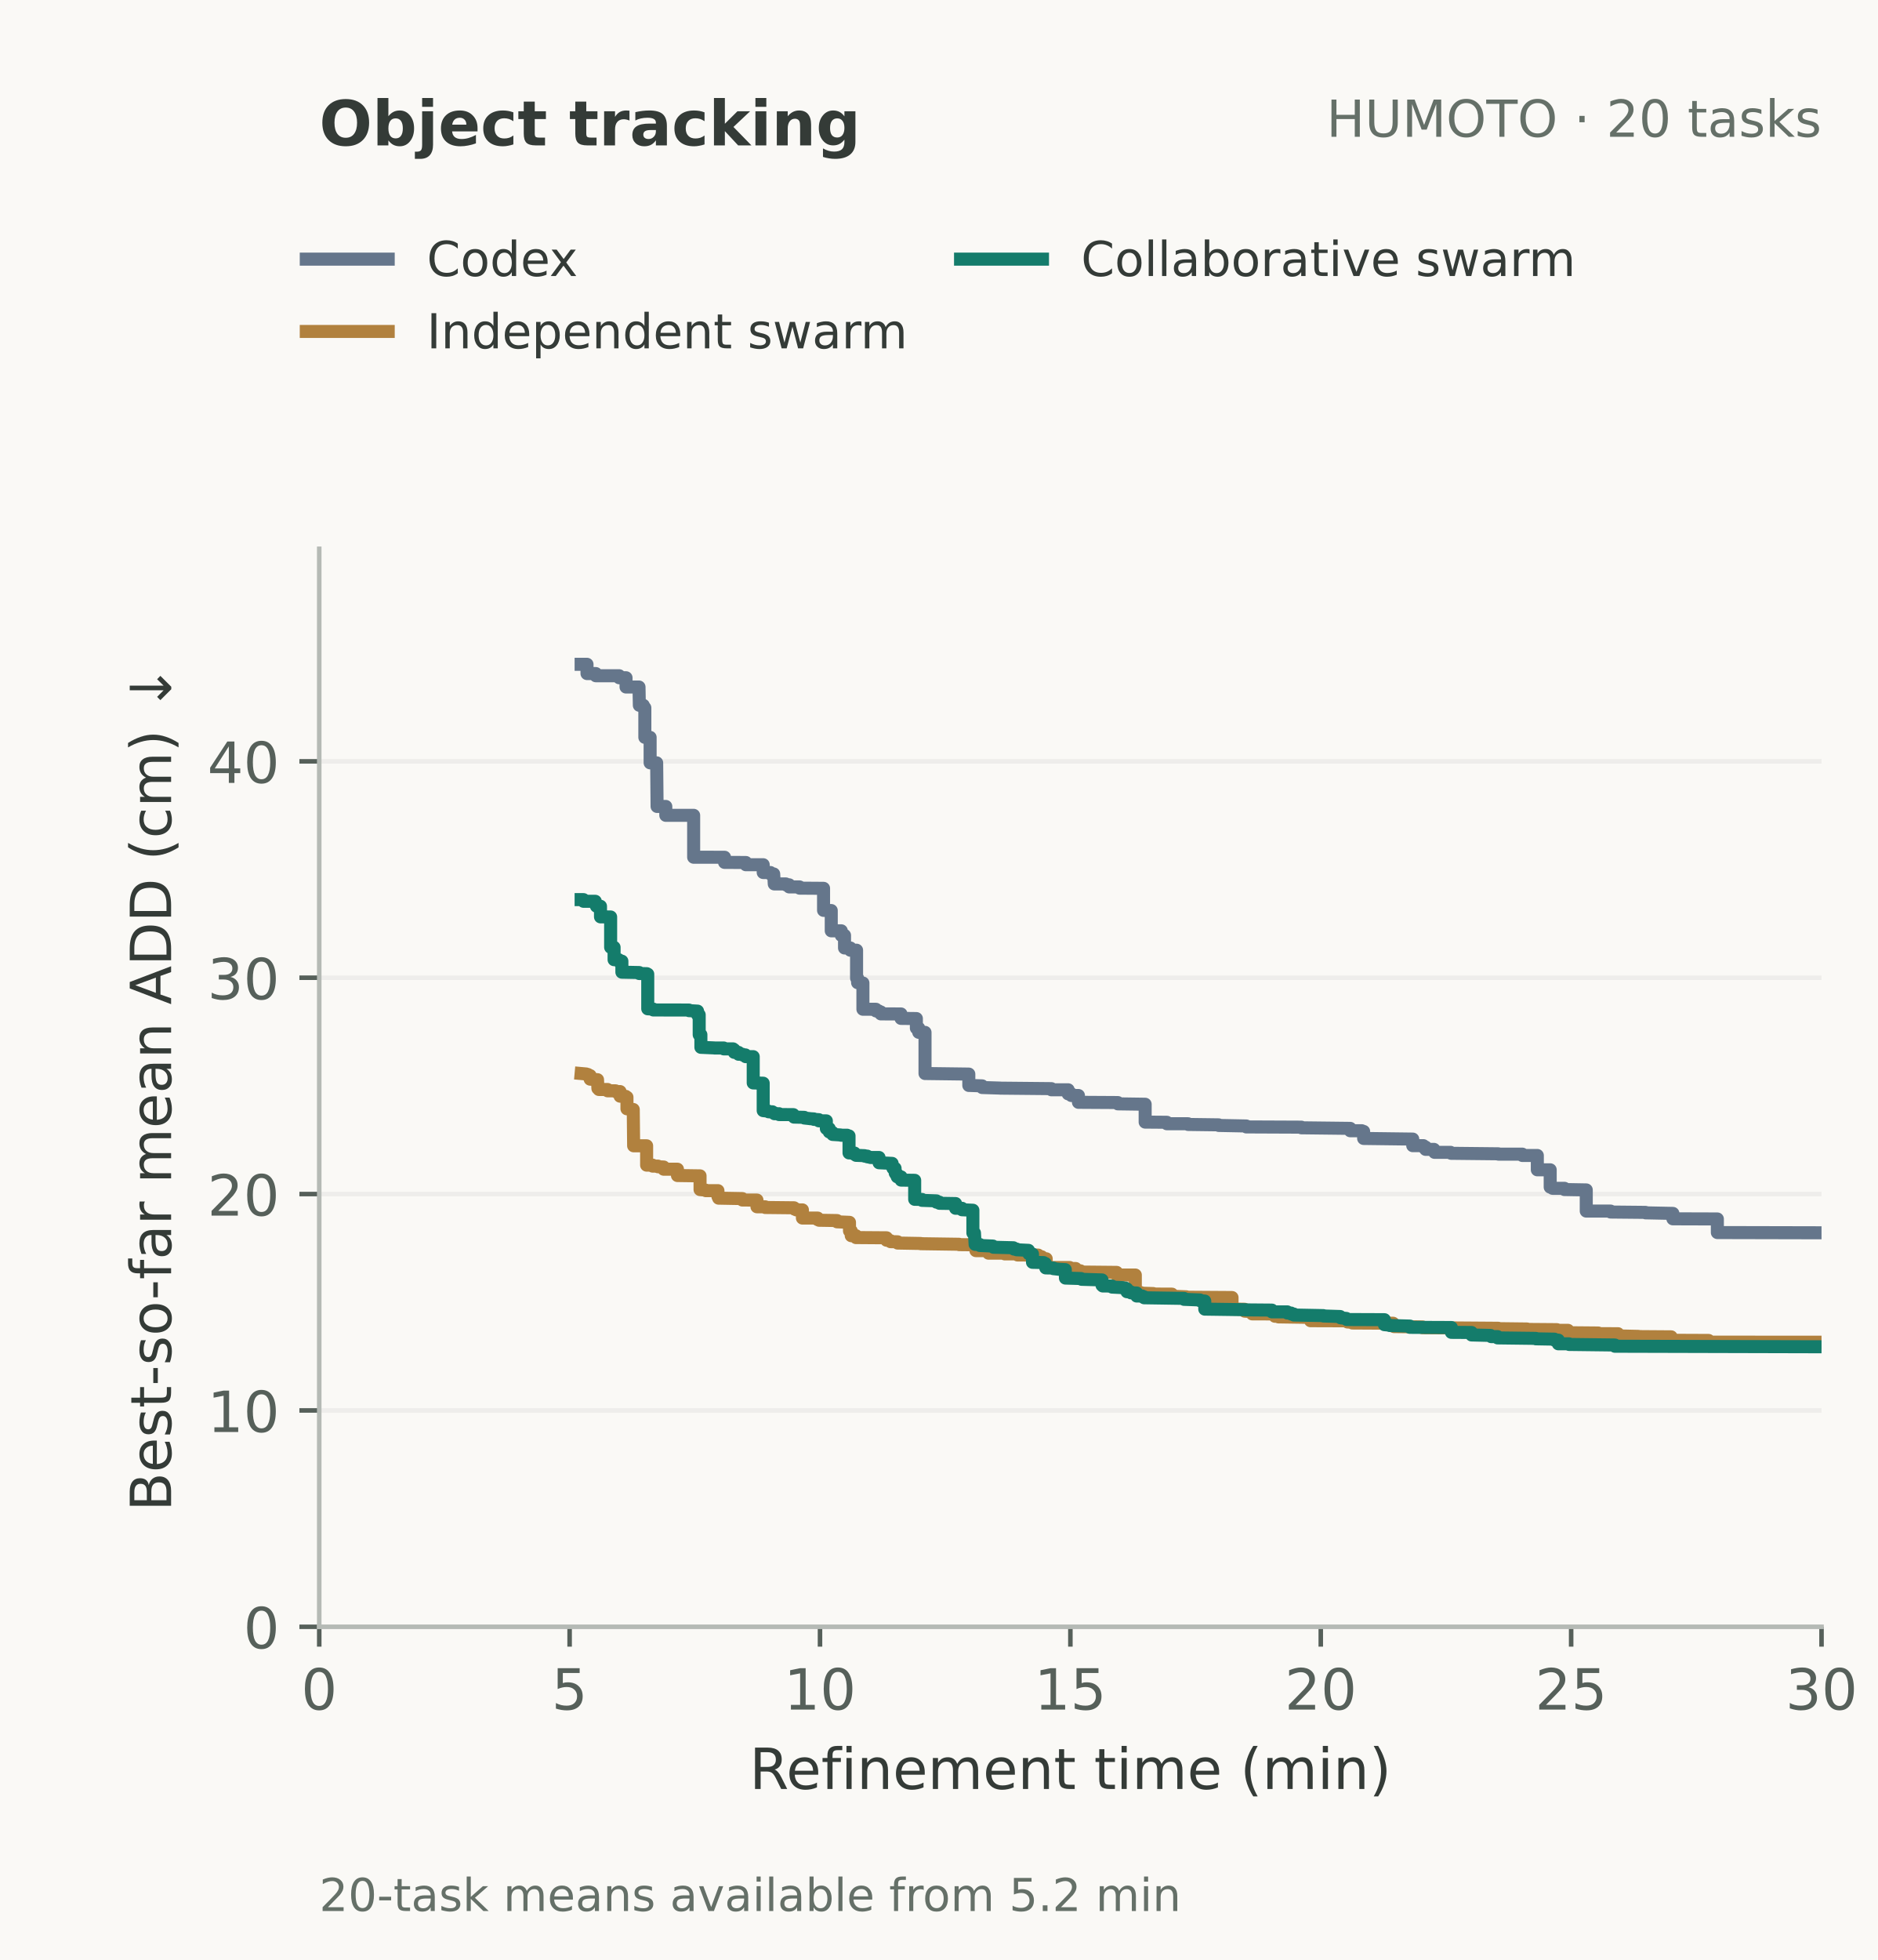
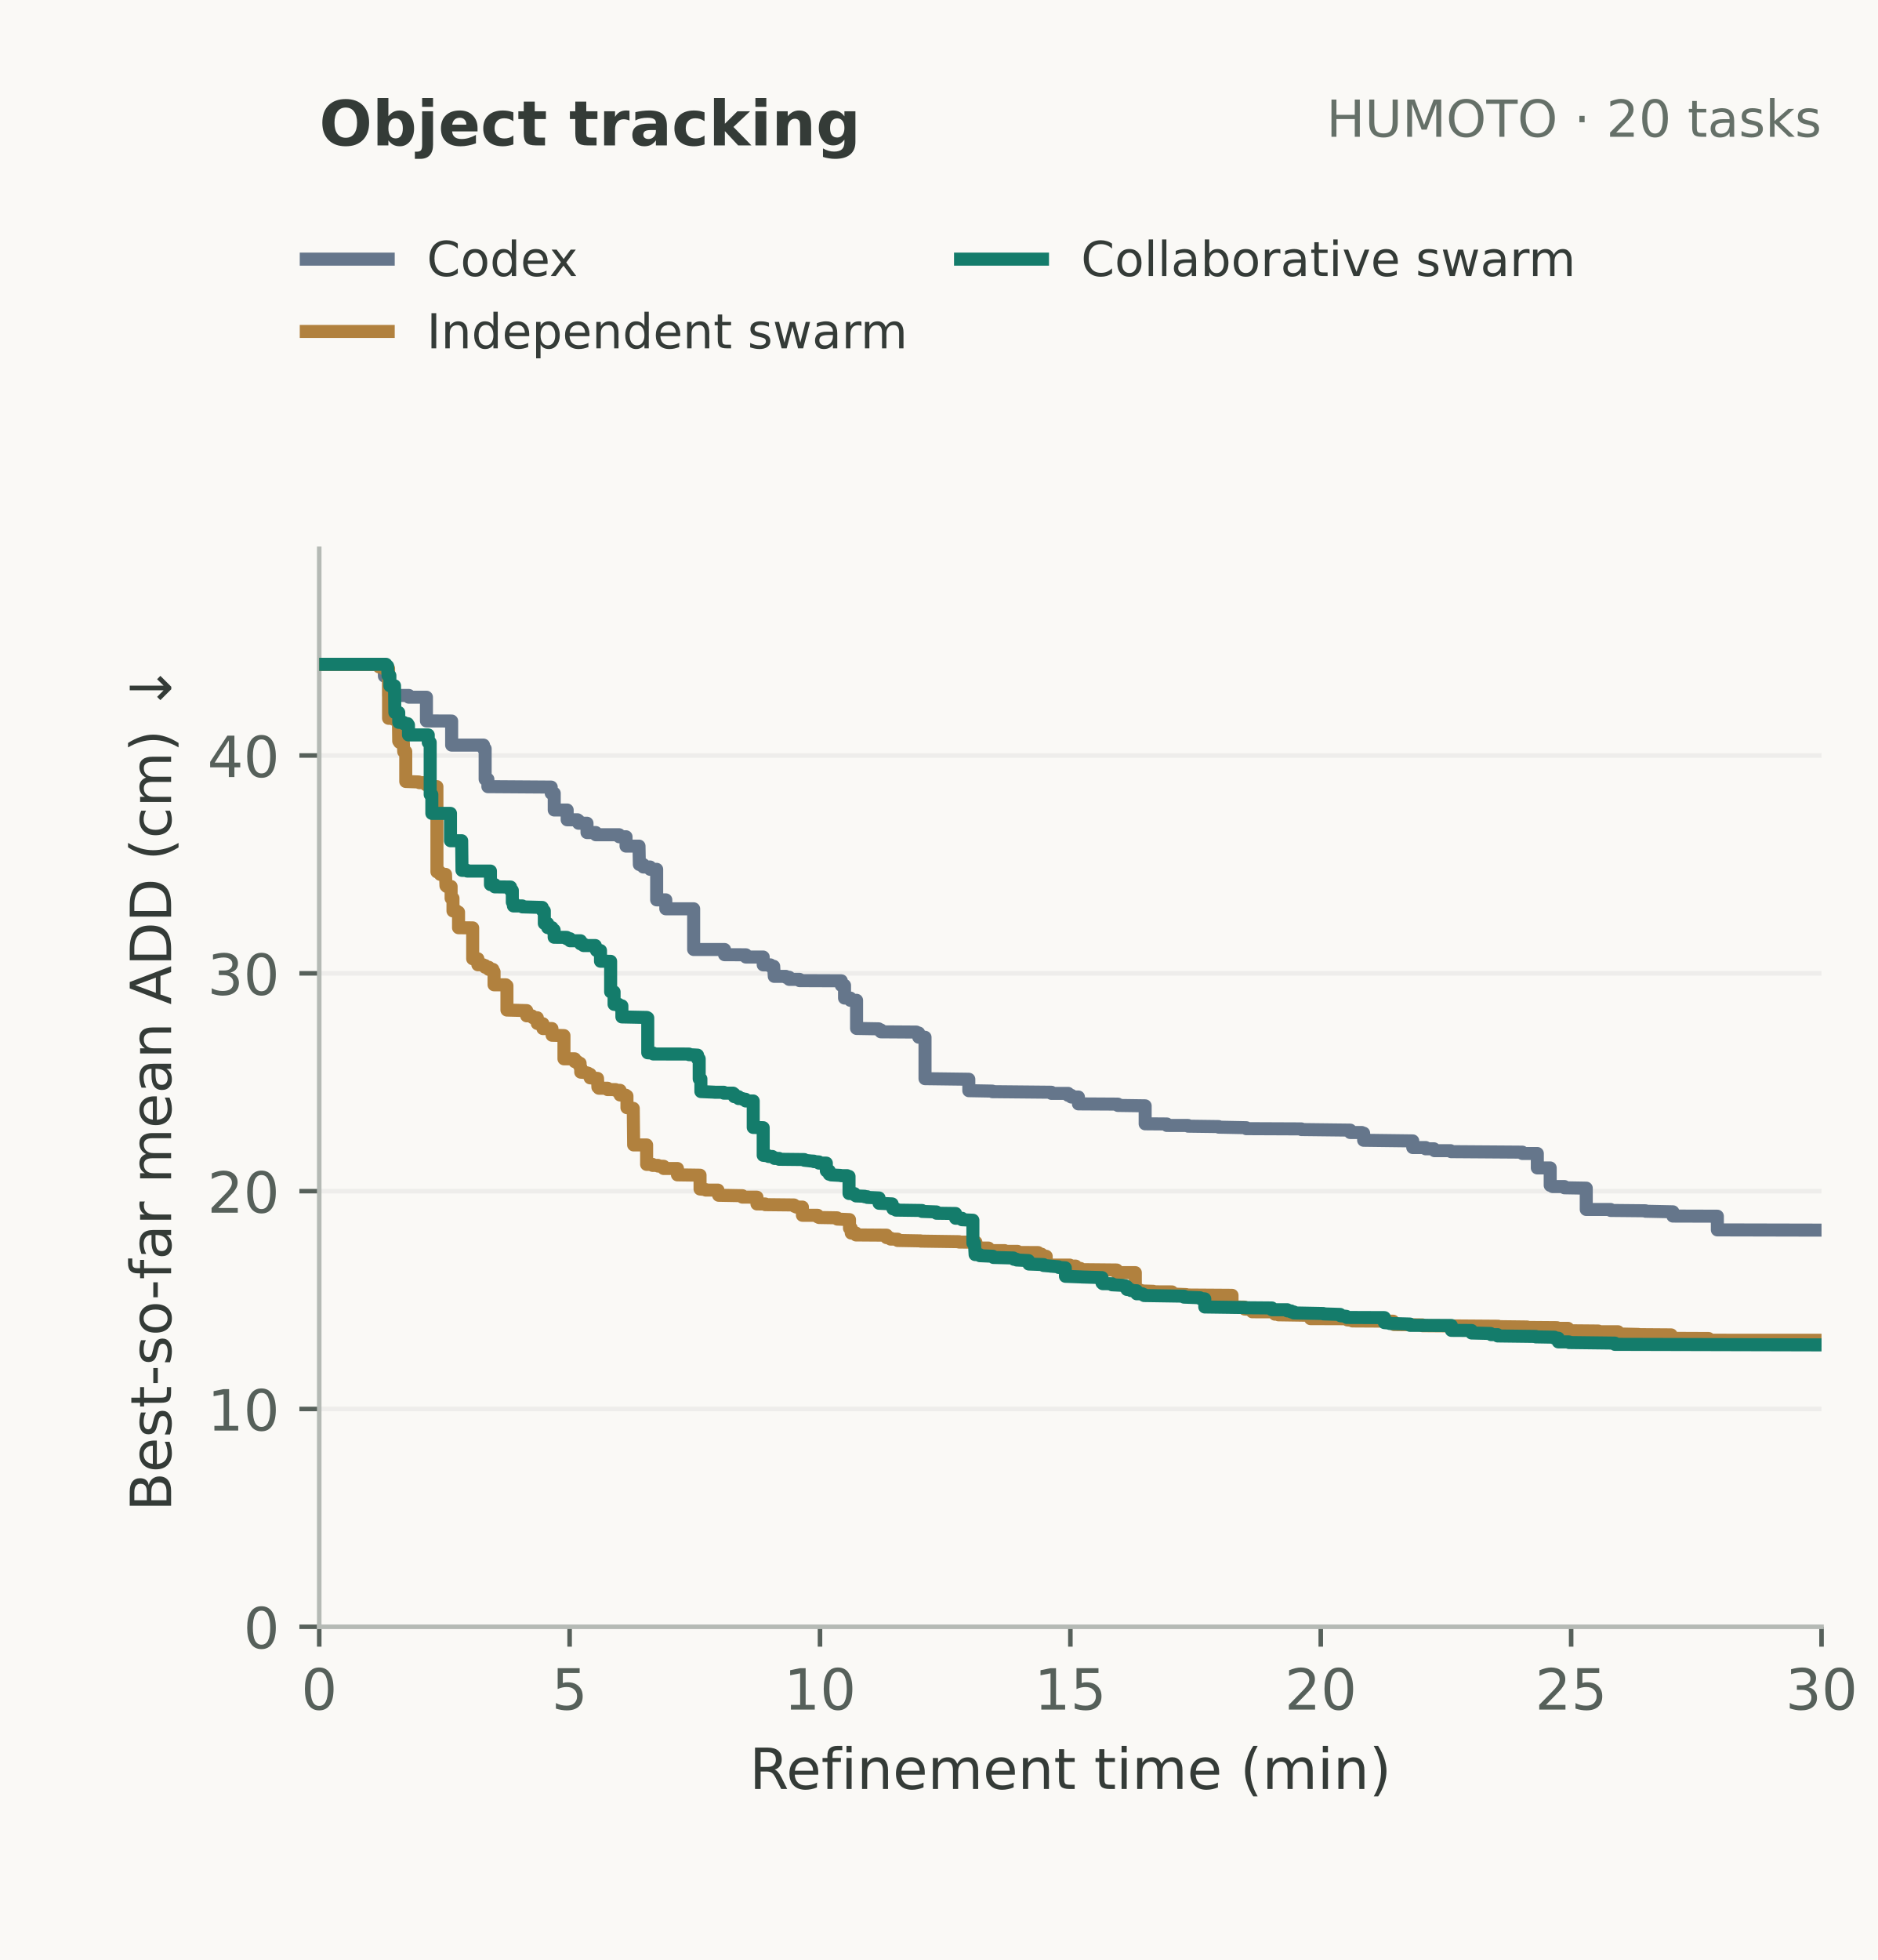
<svg xmlns="http://www.w3.org/2000/svg" xmlns:xlink="http://www.w3.org/1999/xlink" width="331.2pt" height="345.6pt" viewBox="0 0 331.2 345.6" version="1.1">
  <defs>
    <style type="text/css">*{stroke-linejoin: round; stroke-linecap: butt}</style>
  </defs>
  <g id="figure_1">
    <g id="patch_1">
      <path d="M 0 345.6 L 331.2 345.6 L 331.2 0 L 0 0 z " style="fill: #faf9f6" />
    </g>
    <g id="axes_1">
      <g id="patch_2">
        <path d="M 56.304 286.848 L 321.264 286.848 L 321.264 96.768 L 56.304 96.768 z " style="fill: #faf9f6" />
      </g>
      <g id="matplotlib.axis_1">
        <g id="xtick_1">
          <g id="line2d_1">
            <defs>
-               <path id="mfe72bbfc5f" d="M 0 0 L 0 3.5 " style="stroke: #56605a; stroke-width: 0.8" />
+               <path id="m47df40c8a0" d="M 0 0 L 0 3.5 " style="stroke: #56605a; stroke-width: 0.8" />
            </defs>
            <g>
-               <use xlink:href="#mfe72bbfc5f" x="56.304" y="286.848" style="fill: #56605a; stroke: #56605a; stroke-width: 0.8" />
+               <use xlink:href="#m47df40c8a0" x="56.304" y="286.848" style="fill: #56605a; stroke: #56605a; stroke-width: 0.8" />
            </g>
          </g>
          <g id="text_1">
            <text style="font-size: 10px; font-family: 'DejaVu Sans'; text-anchor: middle; fill: #56605a" x="56.304" y="301.446" transform="rotate(-0 56.304 301.4457)">0</text>
          </g>
        </g>
        <g id="xtick_2">
          <g id="line2d_2">
            <g>
-               <use xlink:href="#mfe72bbfc5f" x="100.464" y="286.848" style="fill: #56605a; stroke: #56605a; stroke-width: 0.8" />
+               <use xlink:href="#m47df40c8a0" x="100.464" y="286.848" style="fill: #56605a; stroke: #56605a; stroke-width: 0.8" />
            </g>
          </g>
          <g id="text_2">
            <text style="font-size: 10px; font-family: 'DejaVu Sans'; text-anchor: middle; fill: #56605a" x="100.464" y="301.446" transform="rotate(-0 100.464 301.4457)">5</text>
          </g>
        </g>
        <g id="xtick_3">
          <g id="line2d_3">
            <g>
-               <use xlink:href="#mfe72bbfc5f" x="144.624" y="286.848" style="fill: #56605a; stroke: #56605a; stroke-width: 0.8" />
+               <use xlink:href="#m47df40c8a0" x="144.624" y="286.848" style="fill: #56605a; stroke: #56605a; stroke-width: 0.8" />
            </g>
          </g>
          <g id="text_3">
            <text style="font-size: 10px; font-family: 'DejaVu Sans'; text-anchor: middle; fill: #56605a" x="144.624" y="301.446" transform="rotate(-0 144.624 301.4457)">10</text>
          </g>
        </g>
        <g id="xtick_4">
          <g id="line2d_4">
            <g>
-               <use xlink:href="#mfe72bbfc5f" x="188.784" y="286.848" style="fill: #56605a; stroke: #56605a; stroke-width: 0.8" />
+               <use xlink:href="#m47df40c8a0" x="188.784" y="286.848" style="fill: #56605a; stroke: #56605a; stroke-width: 0.8" />
            </g>
          </g>
          <g id="text_4">
            <text style="font-size: 10px; font-family: 'DejaVu Sans'; text-anchor: middle; fill: #56605a" x="188.784" y="301.446" transform="rotate(-0 188.784 301.4457)">15</text>
          </g>
        </g>
        <g id="xtick_5">
          <g id="line2d_5">
            <g>
-               <use xlink:href="#mfe72bbfc5f" x="232.944" y="286.848" style="fill: #56605a; stroke: #56605a; stroke-width: 0.8" />
+               <use xlink:href="#m47df40c8a0" x="232.944" y="286.848" style="fill: #56605a; stroke: #56605a; stroke-width: 0.8" />
            </g>
          </g>
          <g id="text_5">
            <text style="font-size: 10px; font-family: 'DejaVu Sans'; text-anchor: middle; fill: #56605a" x="232.944" y="301.446" transform="rotate(-0 232.944 301.4457)">20</text>
          </g>
        </g>
        <g id="xtick_6">
          <g id="line2d_6">
            <g>
-               <use xlink:href="#mfe72bbfc5f" x="277.104" y="286.848" style="fill: #56605a; stroke: #56605a; stroke-width: 0.8" />
+               <use xlink:href="#m47df40c8a0" x="277.104" y="286.848" style="fill: #56605a; stroke: #56605a; stroke-width: 0.8" />
            </g>
          </g>
          <g id="text_6">
            <text style="font-size: 10px; font-family: 'DejaVu Sans'; text-anchor: middle; fill: #56605a" x="277.104" y="301.446" transform="rotate(-0 277.104 301.4457)">25</text>
          </g>
        </g>
        <g id="xtick_7">
          <g id="line2d_7">
            <g>
-               <use xlink:href="#mfe72bbfc5f" x="321.264" y="286.848" style="fill: #56605a; stroke: #56605a; stroke-width: 0.8" />
+               <use xlink:href="#m47df40c8a0" x="321.264" y="286.848" style="fill: #56605a; stroke: #56605a; stroke-width: 0.8" />
            </g>
          </g>
          <g id="text_7">
            <text style="font-size: 10px; font-family: 'DejaVu Sans'; text-anchor: middle; fill: #56605a" x="321.264" y="301.446" transform="rotate(-0 321.264 301.4457)">30</text>
          </g>
        </g>
        <g id="text_8">
          <text style="font-size: 10px; font-family: 'DejaVu Sans'; text-anchor: middle; fill: #343b37" x="188.784" y="315.446" transform="rotate(-0 188.784 315.4464)">Refinement time (min)</text>
        </g>
      </g>
      <g id="matplotlib.axis_2">
        <g id="ytick_1">
          <g id="line2d_8">
-             <path d="M 56.304 286.848 L 321.264 286.848 " clip-path="url(#p04f9381f01)" style="fill: none; stroke: #b0b0b0; stroke-opacity: 0.17; stroke-width: 0.8; stroke-linecap: square" />
+             <path d="M 56.304 286.848 L 321.264 286.848 " clip-path="url(#pa9a4105bec)" style="fill: none; stroke: #b0b0b0; stroke-opacity: 0.17; stroke-width: 0.8; stroke-linecap: square" />
          </g>
          <g id="line2d_9">
            <defs>
-               <path id="m8cb3773374" d="M 0 0 L -3.5 0 " style="stroke: #56605a; stroke-width: 0.8" />
+               <path id="m01d743d965" d="M 0 0 L -3.5 0 " style="stroke: #56605a; stroke-width: 0.8" />
            </defs>
            <g>
-               <use xlink:href="#m8cb3773374" x="56.304" y="286.848" style="fill: #56605a; stroke: #56605a; stroke-width: 0.8" />
+               <use xlink:href="#m01d743d965" x="56.304" y="286.848" style="fill: #56605a; stroke: #56605a; stroke-width: 0.8" />
            </g>
          </g>
          <g id="text_9">
            <text style="font-size: 10px; font-family: 'DejaVu Sans'; text-anchor: end; fill: #56605a" x="49.304" y="290.647" transform="rotate(-0 49.304 290.6468)">0</text>
          </g>
        </g>
        <g id="ytick_2">
          <g id="line2d_10">
-             <path d="M 56.304 248.697 L 321.264 248.697 " clip-path="url(#p04f9381f01)" style="fill: none; stroke: #b0b0b0; stroke-opacity: 0.17; stroke-width: 0.8; stroke-linecap: square" />
+             <path d="M 56.304 248.44 L 321.264 248.44 " clip-path="url(#pa9a4105bec)" style="fill: none; stroke: #b0b0b0; stroke-opacity: 0.17; stroke-width: 0.8; stroke-linecap: square" />
          </g>
          <g id="line2d_11">
            <g>
-               <use xlink:href="#m8cb3773374" x="56.304" y="248.697" style="fill: #56605a; stroke: #56605a; stroke-width: 0.8" />
+               <use xlink:href="#m01d743d965" x="56.304" y="248.44" style="fill: #56605a; stroke: #56605a; stroke-width: 0.8" />
            </g>
          </g>
          <g id="text_10">
-             <text style="font-size: 10px; font-family: 'DejaVu Sans'; text-anchor: end; fill: #56605a" x="49.304" y="252.496" transform="rotate(-0 49.304 252.4962)">10</text>
+             <text style="font-size: 10px; font-family: 'DejaVu Sans'; text-anchor: end; fill: #56605a" x="49.304" y="252.239" transform="rotate(-0 49.304 252.2388)">10</text>
          </g>
        </g>
        <g id="ytick_3">
          <g id="line2d_12">
-             <path d="M 56.304 210.547 L 321.264 210.547 " clip-path="url(#p04f9381f01)" style="fill: none; stroke: #b0b0b0; stroke-opacity: 0.17; stroke-width: 0.8; stroke-linecap: square" />
+             <path d="M 56.304 210.032 L 321.264 210.032 " clip-path="url(#pa9a4105bec)" style="fill: none; stroke: #b0b0b0; stroke-opacity: 0.17; stroke-width: 0.8; stroke-linecap: square" />
          </g>
          <g id="line2d_13">
            <g>
-               <use xlink:href="#m8cb3773374" x="56.304" y="210.547" style="fill: #56605a; stroke: #56605a; stroke-width: 0.8" />
+               <use xlink:href="#m01d743d965" x="56.304" y="210.032" style="fill: #56605a; stroke: #56605a; stroke-width: 0.8" />
            </g>
          </g>
          <g id="text_11">
-             <text style="font-size: 10px; font-family: 'DejaVu Sans'; text-anchor: end; fill: #56605a" x="49.304" y="214.346" transform="rotate(-0 49.304 214.3456)">20</text>
+             <text style="font-size: 10px; font-family: 'DejaVu Sans'; text-anchor: end; fill: #56605a" x="49.304" y="213.831" transform="rotate(-0 49.304 213.8308)">20</text>
          </g>
        </g>
        <g id="ytick_4">
          <g id="line2d_14">
-             <path d="M 56.304 172.396 L 321.264 172.396 " clip-path="url(#p04f9381f01)" style="fill: none; stroke: #b0b0b0; stroke-opacity: 0.17; stroke-width: 0.8; stroke-linecap: square" />
+             <path d="M 56.304 171.624 L 321.264 171.624 " clip-path="url(#pa9a4105bec)" style="fill: none; stroke: #b0b0b0; stroke-opacity: 0.17; stroke-width: 0.8; stroke-linecap: square" />
          </g>
          <g id="line2d_15">
            <g>
-               <use xlink:href="#m8cb3773374" x="56.304" y="172.396" style="fill: #56605a; stroke: #56605a; stroke-width: 0.8" />
+               <use xlink:href="#m01d743d965" x="56.304" y="171.624" style="fill: #56605a; stroke: #56605a; stroke-width: 0.8" />
            </g>
          </g>
          <g id="text_12">
-             <text style="font-size: 10px; font-family: 'DejaVu Sans'; text-anchor: end; fill: #56605a" x="49.304" y="176.195" transform="rotate(-0 49.304 176.1949)">30</text>
+             <text style="font-size: 10px; font-family: 'DejaVu Sans'; text-anchor: end; fill: #56605a" x="49.304" y="175.423" transform="rotate(-0 49.304 175.4228)">30</text>
          </g>
        </g>
        <g id="ytick_5">
          <g id="line2d_16">
-             <path d="M 56.304 134.245 L 321.264 134.245 " clip-path="url(#p04f9381f01)" style="fill: none; stroke: #b0b0b0; stroke-opacity: 0.17; stroke-width: 0.8; stroke-linecap: square" />
+             <path d="M 56.304 133.216 L 321.264 133.216 " clip-path="url(#pa9a4105bec)" style="fill: none; stroke: #b0b0b0; stroke-opacity: 0.17; stroke-width: 0.8; stroke-linecap: square" />
          </g>
          <g id="line2d_17">
            <g>
-               <use xlink:href="#m8cb3773374" x="56.304" y="134.245" style="fill: #56605a; stroke: #56605a; stroke-width: 0.8" />
+               <use xlink:href="#m01d743d965" x="56.304" y="133.216" style="fill: #56605a; stroke: #56605a; stroke-width: 0.8" />
            </g>
          </g>
          <g id="text_13">
-             <text style="font-size: 10px; font-family: 'DejaVu Sans'; text-anchor: end; fill: #56605a" x="49.304" y="138.044" transform="rotate(-0 49.304 138.0443)">40</text>
+             <text style="font-size: 10px; font-family: 'DejaVu Sans'; text-anchor: end; fill: #56605a" x="49.304" y="137.015" transform="rotate(-0 49.304 137.0147)">40</text>
          </g>
        </g>
        <g id="text_14">
          <text style="font-size: 10px; font-family: 'DejaVu Sans'; text-anchor: middle; fill: #343b37" x="30.177" y="191.808" transform="rotate(-90 30.17666 191.808)">Best-so-far mean ADD (cm) ↓</text>
        </g>
      </g>
      <g id="patch_3">
        <path d="M 56.304 286.848 L 56.304 96.768 " style="fill: none; stroke: #b5bab5; stroke-width: 0.8; stroke-linejoin: miter; stroke-linecap: square" />
      </g>
      <g id="patch_4">
        <path d="M 56.304 286.848 L 321.264 286.848 " style="fill: none; stroke: #b5bab5; stroke-width: 0.8; stroke-linejoin: miter; stroke-linecap: square" />
      </g>
      <g id="line2d_18">
-         <path d="M 102.493 117.134 L 103.531 117.134 L 103.531 118.767 L 103.608 118.767 L 105.087 118.767 L 105.087 119.152 L 105.099 119.152 L 109.208 119.152 L 109.208 119.505 L 110.415 119.505 L 110.415 121.141 L 112.702 121.141 L 112.761 124.366 L 113.462 124.366 L 113.462 124.801 L 113.731 124.801 L 113.731 130.017 L 114.662 130.017 L 114.662 134.509 L 115.816 134.509 L 115.89 142.2 L 115.89 142.2 L 117.428 142.2 L 117.428 143.765 L 122.341 143.765 L 122.341 151.153 L 127.787 151.155 L 127.787 152.063 L 131.551 152.081 L 131.551 152.475 L 134.608 152.475 L 134.608 153.849 L 135.881 153.849 L 135.881 154.1 L 136.458 154.1 L 136.557 155.861 L 138.596 155.861 L 138.596 156.016 L 139.188 156.016 L 139.188 156.387 L 141.019 156.387 L 141.019 156.605 L 145.251 156.635 L 145.251 160.522 L 146.608 160.551 L 146.608 164.128 L 148.38 164.128 L 148.38 164.929 L 148.95 164.929 L 148.95 167.152 L 149.976 167.152 L 149.976 167.546 L 151.074 167.546 L 151.074 172.473 L 151.254 172.473 L 151.254 173.273 L 152.193 173.333 L 152.193 177.955 L 154.486 177.961 L 154.486 178.249 L 154.967 178.249 L 154.967 178.438 L 155.038 178.438 L 155.359 178.438 L 155.359 178.776 L 158.908 178.787 L 158.908 179.57 L 158.933 179.57 L 161.621 179.599 L 161.621 181.288 L 162.036 181.288 L 162.036 182.027 L 163.145 182.032 L 163.145 189.289 L 170.87 189.389 L 170.87 191.392 L 170.963 191.392 L 173.216 191.466 L 173.216 191.757 L 176.431 191.859 L 176.431 191.869 L 185.438 191.957 L 185.438 192.159 L 188.391 192.159 L 188.391 192.873 L 188.955 192.873 L 188.955 193.167 L 189.057 193.167 L 190.205 193.167 L 190.205 194.368 L 190.236 194.368 L 197.156 194.408 L 197.156 194.638 L 201.971 194.706 L 201.971 197.857 L 202.03 197.857 L 205.795 197.886 L 205.795 198.143 L 205.852 198.143 L 209.543 198.146 L 209.543 198.27 L 214.943 198.341 L 214.943 198.445 L 219.802 198.54 L 219.802 198.706 L 229.525 198.748 L 229.525 198.861 L 238.138 198.962 L 238.138 199.379 L 240.184 199.379 L 240.184 199.498 L 240.506 199.498 L 240.506 200.74 L 249.167 200.85 L 249.167 202.011 L 251.039 202.011 L 251.039 202.26 L 251.442 202.26 L 251.442 202.664 L 252.906 202.664 L 253.016 203.188 L 255.83 203.188 L 255.925 203.358 L 264.271 203.446 L 264.271 203.506 L 268.495 203.506 L 268.495 203.741 L 268.51 203.741 L 271.138 203.741 L 271.138 206.268 L 271.226 206.268 L 273.408 206.268 L 273.408 209.323 L 273.837 209.323 L 273.837 209.533 L 275.928 209.533 L 275.928 209.746 L 279.768 209.813 L 279.768 213.546 L 284.065 213.546 L 284.065 213.714 L 290.223 213.774 L 290.223 213.855 L 295.048 213.954 L 295.048 214.91 L 302.891 214.934 L 302.891 217.332 L 321.264 217.374 L 321.264 217.374 " clip-path="url(#p04f9381f01)" style="fill: none; stroke: #65768b; stroke-width: 2.3; stroke-linecap: square" />
+         <path d="M 56.304 117.134 L 67.795 117.134 L 67.795 119.214 L 68.583 119.214 L 68.583 122.628 L 72.111 122.628 L 72.111 122.935 L 75.211 122.936 L 75.211 127.119 L 79.657 127.138 L 79.657 131.383 L 85.282 131.383 L 85.282 132.017 L 85.564 132.017 L 85.564 137.399 L 86.048 137.399 L 86.048 138.707 L 97.22 138.785 L 97.22 139.875 L 97.75 139.875 L 97.75 142.825 L 100.032 142.825 L 100.032 144.551 L 101.864 144.551 L 101.864 144.686 L 102.042 144.686 L 102.042 145.157 L 103.531 145.157 L 103.531 146.801 L 103.608 146.801 L 105.087 146.801 L 105.087 147.189 L 105.099 147.189 L 109.208 147.189 L 109.208 147.544 L 110.415 147.544 L 110.415 149.192 L 112.702 149.192 L 112.761 152.438 L 113.462 152.438 L 113.462 152.876 L 114.662 152.876 L 114.662 153.284 L 115.816 153.284 L 115.816 158.67 L 115.89 158.67 L 117.428 158.67 L 117.428 160.246 L 122.341 160.246 L 122.341 167.421 L 127.787 167.422 L 127.787 168.337 L 131.551 168.355 L 131.551 168.752 L 134.608 168.752 L 134.608 170.135 L 135.881 170.135 L 135.881 170.388 L 136.458 170.388 L 136.557 172.16 L 138.596 172.16 L 138.596 172.317 L 139.188 172.317 L 139.188 172.69 L 141.019 172.69 L 141.019 172.91 L 148.38 172.94 L 148.38 173.746 L 148.95 173.746 L 148.95 175.984 L 149.976 175.984 L 149.976 176.381 L 151.074 176.381 L 151.074 181.341 L 154.967 181.409 L 154.967 181.599 L 155.038 181.599 L 155.359 181.599 L 155.359 181.939 L 161.621 181.98 L 161.621 182.144 L 162.036 182.144 L 162.036 182.887 L 163.145 182.893 L 163.145 190.198 L 170.87 190.299 L 170.87 192.316 L 170.963 192.316 L 175.013 192.39 L 175.013 192.492 L 175.123 192.492 L 185.438 192.591 L 185.438 192.794 L 188.391 192.794 L 188.391 193.14 L 188.955 193.14 L 188.955 193.436 L 189.057 193.436 L 190.205 193.436 L 190.205 194.645 L 190.236 194.645 L 197.156 194.685 L 197.156 194.917 L 201.971 194.986 L 201.971 198.158 L 202.03 198.158 L 205.795 198.187 L 205.795 198.445 L 205.852 198.445 L 209.543 198.448 L 209.543 198.573 L 214.943 198.645 L 214.943 198.749 L 219.802 198.845 L 219.802 199.012 L 229.525 199.054 L 229.525 199.169 L 238.138 199.27 L 238.138 199.69 L 240.184 199.69 L 240.184 199.81 L 240.506 199.81 L 240.506 201.061 L 249.167 201.171 L 249.167 202.34 L 251.442 202.34 L 251.442 202.564 L 252.906 202.564 L 253.016 202.895 L 255.83 202.895 L 255.925 203.066 L 268.495 203.155 L 268.495 203.391 L 268.51 203.391 L 271.138 203.391 L 271.138 205.935 L 271.226 205.935 L 273.408 205.935 L 273.408 209.011 L 273.837 209.011 L 273.837 209.222 L 275.928 209.222 L 275.928 209.437 L 279.768 209.504 L 279.768 213.262 L 284.065 213.262 L 284.065 213.432 L 290.223 213.492 L 290.223 213.573 L 295.048 213.673 L 295.048 214.425 L 302.891 214.448 L 302.891 216.863 L 321.264 216.905 L 321.264 216.905 " clip-path="url(#pa9a4105bec)" style="fill: none; stroke: #65768b; stroke-width: 2.3; stroke-linecap: square" />
      </g>
      <g id="line2d_19">
-         <path d="M 102.493 189.29 L 103.394 189.371 L 103.394 189.46 L 103.704 189.46 L 103.704 189.571 L 104.086 189.658 L 104.086 190.286 L 105.387 190.378 L 105.45 191.916 L 105.455 191.916 L 105.63 191.916 L 105.63 192.105 L 107.159 192.105 L 107.159 192.338 L 108.565 192.34 L 108.565 192.474 L 109.363 192.474 L 109.363 193.286 L 110.366 193.32 L 110.366 193.469 L 110.415 193.469 L 110.577 193.469 L 110.577 195.51 L 111.164 195.51 L 111.164 195.629 L 111.687 195.629 L 111.755 202.034 L 114.046 202.035 L 114.046 205.443 L 114.088 205.443 L 115.099 205.443 L 115.099 205.618 L 116.044 205.618 L 116.044 205.731 L 117.055 205.775 L 117.055 206.163 L 119.484 206.163 L 119.484 207.278 L 123.468 207.334 L 123.468 209.756 L 124.488 209.858 L 124.488 209.944 L 126.624 209.944 L 126.624 210.99 L 126.745 210.99 L 126.745 211.267 L 130.928 211.344 L 130.928 211.594 L 130.942 211.594 L 133.506 211.601 L 133.506 212.786 L 134.965 212.79 L 134.965 212.912 L 140.047 212.966 L 140.144 213.206 L 140.452 213.206 L 140.452 213.336 L 141.522 213.336 L 141.522 214.774 L 144.211 214.777 L 144.211 215.048 L 144.461 215.048 L 144.461 215.163 L 147.632 215.216 L 147.632 215.44 L 147.671 215.44 L 149.825 215.531 L 149.825 217.044 L 150.133 217.044 L 150.133 217.886 L 150.97 217.886 L 150.97 218.218 L 151.074 218.218 L 156.362 218.256 L 156.362 218.684 L 157.067 218.769 L 157.067 218.941 L 158.311 218.959 L 158.311 219.183 L 162.381 219.255 L 162.381 219.298 L 169.162 219.396 L 169.162 219.463 L 172.123 219.494 L 172.123 220.518 L 172.164 220.518 L 174.344 220.518 L 174.344 220.965 L 177.2 220.965 L 177.2 221.093 L 179.466 221.093 L 179.466 221.285 L 183.101 221.306 L 183.101 221.595 L 183.716 221.595 L 183.716 221.953 L 183.723 221.953 L 184.52 221.953 L 184.53 223.495 L 188.666 223.495 L 188.666 223.674 L 189.717 223.674 L 189.717 224.083 L 189.785 224.083 L 190.564 224.083 L 190.668 224.295 L 190.668 224.295 L 196.95 224.356 L 196.95 224.82 L 200.237 224.82 L 200.237 227.887 L 201.229 227.922 L 201.229 228.021 L 203.411 228.089 L 203.411 228.176 L 206.689 228.191 L 206.689 228.56 L 209.239 228.66 L 209.239 228.735 L 217.293 228.788 L 217.293 230.823 L 219.512 230.855 L 219.532 231.197 L 220.856 231.275 L 220.856 231.671 L 224.858 231.683 L 224.858 232.09 L 225.491 232.09 L 225.491 232.205 L 231.132 232.29 L 231.132 232.873 L 237.646 232.894 L 237.646 233.099 L 238.529 233.167 L 238.529 233.281 L 245.698 233.321 L 245.794 233.724 L 245.86 233.724 L 245.86 233.91 L 250.884 233.972 L 250.884 234.11 L 264.255 234.207 L 264.255 234.278 L 264.271 234.278 L 269.32 234.337 L 269.32 234.413 L 274.586 234.454 L 274.586 234.575 L 276.546 234.575 L 276.619 234.997 L 281.89 235.043 L 281.89 235.167 L 285.368 235.168 L 285.389 235.558 L 288.979 235.638 L 288.979 235.679 L 294.742 235.72 L 294.742 236.327 L 301.345 236.355 L 301.345 236.531 L 301.553 236.531 L 301.553 236.656 L 321.264 236.667 L 321.264 236.667 " clip-path="url(#p04f9381f01)" style="fill: none; stroke: #b1813e; stroke-width: 2.3; stroke-linecap: square" />
+         <path d="M 56.304 117.134 L 66.825 117.134 L 66.862 117.586 L 67.656 117.586 L 67.656 117.89 L 68.531 117.89 L 68.531 126.654 L 68.583 126.654 L 69.428 126.654 L 69.428 126.833 L 69.949 126.833 L 69.949 127.144 L 69.991 127.144 L 70.277 127.144 L 70.32 130.671 L 70.328 130.671 L 70.463 130.671 L 70.463 130.893 L 71.135 130.893 L 71.201 132.524 L 71.201 132.524 L 71.563 132.524 L 71.563 137.799 L 73.859 137.879 L 73.952 137.999 L 75.146 138.001 L 75.146 138.375 L 75.211 138.375 L 75.786 138.375 L 75.786 138.709 L 75.871 138.709 L 77.059 138.709 L 77.063 153.728 L 77.558 153.728 L 77.644 154.172 L 78.581 154.172 L 78.651 156.176 L 78.79 156.176 L 78.79 156.314 L 79.562 156.314 L 79.562 158.395 L 79.657 158.395 L 79.893 158.395 L 79.893 160.622 L 80.541 160.622 L 80.541 160.838 L 80.873 160.838 L 80.873 163.583 L 83.367 163.61 L 83.367 169.054 L 84.279 169.054 L 84.279 170.109 L 85.194 170.109 L 85.194 170.253 L 85.282 170.253 L 85.561 170.253 L 85.561 170.553 L 85.564 170.553 L 86.21 170.553 L 86.21 170.931 L 86.934 170.931 L 86.934 171.344 L 87.137 171.344 L 87.138 173.645 L 89.219 173.649 L 89.219 173.815 L 89.41 173.815 L 89.41 178.1 L 92.89 178.195 L 92.89 179.118 L 93.818 179.118 L 93.818 179.236 L 93.83 179.236 L 93.988 179.236 L 93.988 179.456 L 94.766 179.456 L 94.766 180.465 L 95.754 180.506 L 95.754 181.364 L 95.808 181.364 L 97.345 181.364 L 97.373 182.545 L 97.383 182.545 L 99.467 182.601 L 99.467 186.699 L 101.363 186.699 L 101.363 187.192 L 101.849 187.192 L 101.849 187.479 L 101.864 187.479 L 102.311 187.479 L 102.311 188.17 L 102.39 188.17 L 102.424 188.17 L 102.424 189.052 L 103.394 189.134 L 103.394 189.223 L 103.704 189.223 L 103.704 189.335 L 104.086 189.422 L 104.086 190.055 L 105.387 190.148 L 105.45 191.696 L 105.455 191.696 L 105.63 191.696 L 105.63 191.886 L 107.159 191.886 L 107.159 192.121 L 108.565 192.122 L 108.565 192.257 L 109.363 192.257 L 109.363 193.075 L 110.366 193.109 L 110.366 193.259 L 110.415 193.259 L 110.577 193.259 L 110.577 195.314 L 111.164 195.314 L 111.164 195.433 L 111.687 195.433 L 111.755 201.882 L 114.046 201.883 L 114.046 205.314 L 114.088 205.314 L 115.099 205.314 L 115.099 205.49 L 116.044 205.49 L 116.044 205.604 L 117.055 205.649 L 117.055 206.038 L 119.484 206.038 L 119.484 207.161 L 123.468 207.218 L 123.468 209.656 L 124.488 209.758 L 124.488 209.845 L 126.624 209.845 L 126.624 210.478 L 126.745 210.478 L 126.745 210.757 L 130.928 210.835 L 130.928 211.086 L 130.942 211.086 L 133.506 211.094 L 133.506 212.287 L 134.965 212.29 L 134.965 212.413 L 140.047 212.467 L 140.144 212.709 L 140.452 212.709 L 140.452 212.84 L 141.522 212.84 L 141.522 214.288 L 144.211 214.291 L 144.211 214.564 L 144.461 214.564 L 144.461 214.679 L 147.632 214.733 L 147.671 214.958 L 147.671 214.958 L 149.825 215.05 L 149.825 216.573 L 150.133 216.573 L 150.133 217.42 L 150.97 217.42 L 150.97 217.755 L 151.074 217.755 L 156.362 217.793 L 156.362 218.224 L 157.067 218.31 L 157.067 218.482 L 158.311 218.501 L 158.311 218.726 L 162.381 218.799 L 162.381 218.842 L 169.162 218.941 L 169.162 219.008 L 172.123 219.039 L 172.123 220.07 L 172.164 220.07 L 174.344 220.07 L 174.344 220.52 L 177.2 220.52 L 177.2 220.649 L 179.466 220.649 L 179.466 220.843 L 183.101 220.864 L 183.101 221.155 L 183.716 221.155 L 183.716 221.515 L 183.723 221.515 L 184.52 221.515 L 184.53 223.068 L 188.666 223.068 L 188.666 223.248 L 189.717 223.248 L 189.785 223.659 L 189.785 223.659 L 190.564 223.659 L 190.564 223.873 L 190.668 223.873 L 196.95 223.934 L 196.95 224.402 L 200.237 224.402 L 200.237 227.489 L 201.229 227.524 L 201.229 227.624 L 203.411 227.692 L 203.411 227.781 L 206.689 227.796 L 206.689 228.167 L 209.239 228.268 L 209.239 228.343 L 217.293 228.397 L 217.293 230.445 L 219.512 230.477 L 219.532 230.822 L 220.856 230.9 L 220.856 231.299 L 224.858 231.311 L 224.858 231.721 L 225.491 231.721 L 225.491 231.836 L 231.132 231.922 L 231.132 232.509 L 237.646 232.53 L 237.646 232.737 L 238.529 232.805 L 238.529 232.92 L 245.698 232.96 L 245.794 233.366 L 245.86 233.366 L 245.86 233.553 L 250.884 233.615 L 250.884 233.754 L 264.255 233.852 L 264.255 233.923 L 269.32 233.983 L 269.32 234.059 L 274.586 234.1 L 274.586 234.222 L 276.546 234.222 L 276.619 234.647 L 281.89 234.694 L 281.89 234.818 L 285.368 234.819 L 285.389 235.212 L 288.979 235.293 L 288.979 235.333 L 294.742 235.375 L 294.742 235.986 L 301.345 236.014 L 301.345 236.191 L 301.553 236.191 L 301.553 236.318 L 321.264 236.328 L 321.264 236.328 " clip-path="url(#pa9a4105bec)" style="fill: none; stroke: #b1813e; stroke-width: 2.3; stroke-linecap: square" />
      </g>
      <g id="line2d_20">
-         <path d="M 102.493 158.628 L 102.915 158.628 L 102.915 158.922 L 104.994 158.922 L 105.099 159.59 L 105.2 159.59 L 105.2 159.79 L 105.91 159.798 L 105.91 161.668 L 107.698 161.684 L 107.698 167.037 L 108.306 167.037 L 108.306 169.22 L 109.122 169.22 L 109.122 169.481 L 109.208 169.481 L 109.682 169.481 L 109.682 171.423 L 112.741 171.484 L 112.741 171.657 L 112.761 171.657 L 114.088 171.686 L 114.088 171.772 L 114.244 171.772 L 114.244 177.877 L 115.225 177.933 L 115.225 178.084 L 121.51 178.095 L 121.51 178.201 L 123.028 178.285 L 123.028 178.94 L 123.317 178.94 L 123.317 182.447 L 123.616 182.447 L 123.616 184.671 L 126.006 184.776 L 126.006 184.789 L 127.652 184.789 L 127.652 184.945 L 129.295 184.945 L 129.295 185.097 L 129.499 185.097 L 129.499 185.56 L 130.263 185.57 L 130.263 185.893 L 130.942 185.893 L 130.942 186.009 L 131.478 186.009 L 131.522 186.316 L 131.551 186.316 L 132.846 186.316 L 132.846 190.951 L 132.865 190.951 L 134.605 190.996 L 134.605 195.834 L 134.608 195.834 L 135.563 195.935 L 135.563 196.04 L 136.224 196.04 L 136.224 196.158 L 136.605 196.245 L 136.605 196.379 L 137.408 196.379 L 137.408 196.528 L 139.927 196.539 L 139.927 196.786 L 140.039 196.786 L 140.039 196.977 L 140.144 196.977 L 141.849 197.016 L 141.849 197.136 L 142.869 197.246 L 142.869 197.255 L 143.542 197.292 L 143.542 197.374 L 144.425 197.427 L 144.425 197.633 L 144.461 197.633 L 145.742 197.637 L 145.742 198.995 L 145.759 198.995 L 146.253 198.995 L 146.253 199.587 L 146.601 199.587 L 146.601 199.703 L 146.608 199.703 L 146.855 199.703 L 146.855 200.034 L 148.261 200.125 L 148.336 200.169 L 149.408 200.169 L 149.408 200.292 L 149.743 200.292 L 149.743 203.292 L 149.825 203.292 L 150.714 203.316 L 150.739 203.564 L 150.985 203.623 L 150.985 203.719 L 151.074 203.719 L 152.49 203.777 L 152.49 203.857 L 152.962 203.857 L 152.962 203.972 L 153.533 204.072 L 153.533 204.095 L 155.038 204.095 L 155.038 205.025 L 157.343 205.135 L 157.423 205.849 L 157.49 205.849 L 157.49 206.001 L 157.863 206.001 L 157.887 206.837 L 157.887 206.837 L 158.024 206.837 L 158.024 207.061 L 158.246 207.061 L 158.246 207.507 L 158.311 207.507 L 158.933 207.517 L 158.933 208.086 L 161.323 208.12 L 161.323 211.472 L 162.611 211.493 L 162.611 211.654 L 165.163 211.744 L 165.163 211.975 L 165.693 211.975 L 165.693 212.172 L 168.538 212.217 L 168.538 213.05 L 169.664 213.052 L 169.664 213.311 L 171.588 213.396 L 171.588 217.409 L 171.868 217.409 L 171.978 219.416 L 172.813 219.44 L 172.813 219.613 L 175.116 219.712 L 175.214 219.922 L 178.736 220.014 L 178.831 220.244 L 179.304 220.244 L 179.304 220.366 L 181.395 220.469 L 181.457 221.073 L 182.102 221.124 L 182.102 222.58 L 182.115 222.58 L 184.053 222.625 L 184.053 222.786 L 184.374 222.786 L 184.439 223.565 L 185.774 223.586 L 185.774 223.695 L 186.732 223.8 L 186.732 223.808 L 187.886 223.87 L 187.913 225.358 L 190.668 225.441 L 190.754 225.576 L 194.361 225.686 L 194.361 226.633 L 194.487 226.633 L 194.487 226.749 L 196.132 226.765 L 196.132 226.95 L 198.033 227.044 L 198.033 227.11 L 198.477 227.117 L 198.477 227.266 L 198.761 227.266 L 198.761 227.765 L 199.469 227.809 L 199.469 227.96 L 200.479 227.987 L 200.479 228.522 L 201.464 228.522 L 201.517 228.671 L 201.802 228.671 L 201.802 228.833 L 208.829 228.94 L 208.829 229.108 L 211.638 229.216 L 211.638 229.345 L 212.486 229.41 L 212.486 230.834 L 219.694 230.934 L 219.694 230.968 L 219.802 230.968 L 224.323 231.005 L 224.323 231.316 L 227.039 231.316 L 227.039 231.517 L 227.691 231.523 L 227.741 231.704 L 228.196 231.704 L 228.196 231.874 L 233.407 231.976 L 233.407 232.043 L 236.358 232.136 L 236.435 232.364 L 237.457 232.473 L 237.528 232.669 L 244.169 232.695 L 244.169 233.575 L 245.095 233.661 L 245.095 233.721 L 248.667 233.821 L 248.667 234.045 L 255.981 234.076 L 255.981 234.93 L 259.541 234.952 L 259.541 235.39 L 262.891 235.472 L 262.992 235.68 L 264.129 235.68 L 264.129 235.907 L 270.872 235.992 L 270.872 236.069 L 274.156 236.127 L 274.156 236.296 L 274.843 236.297 L 274.843 236.946 L 276.73 236.95 L 276.73 237.061 L 284.811 237.159 L 284.811 237.377 L 321.264 237.472 L 321.264 237.472 " clip-path="url(#p04f9381f01)" style="fill: none; stroke: #147c6b; stroke-width: 2.3; stroke-linecap: square" />
+         <path d="M 56.304 117.134 L 68.081 117.137 L 68.081 117.45 L 68.362 117.45 L 68.436 119.123 L 68.765 119.123 L 68.765 120.92 L 69.582 120.92 L 69.637 125.635 L 70.328 125.635 L 70.328 127.372 L 71.201 127.372 L 71.201 127.606 L 71.903 127.606 L 71.903 127.839 L 72.043 127.839 L 72.043 129.586 L 72.111 129.586 L 75.532 129.586 L 75.532 130.914 L 75.871 130.914 L 75.871 140.112 L 76.163 140.112 L 76.163 143.422 L 76.211 143.422 L 79.452 143.422 L 79.452 148.245 L 79.562 148.245 L 81.429 148.245 L 81.482 153.471 L 82.395 153.471 L 82.395 153.591 L 86.5 153.591 L 86.5 155.975 L 87.262 155.976 L 87.262 156.377 L 90.046 156.408 L 90.046 156.999 L 90.358 156.999 L 90.358 159.079 L 90.553 159.079 L 90.553 159.74 L 92.123 159.741 L 92.123 159.907 L 95.641 160.006 L 95.641 160.542 L 96.002 160.609 L 96.002 162.831 L 96.595 162.831 L 96.595 163.564 L 97.365 163.564 L 97.383 163.979 L 97.736 163.984 L 97.736 165.265 L 97.75 165.265 L 99.949 165.283 L 99.949 165.519 L 100.032 165.519 L 100.541 165.519 L 100.541 165.884 L 102.39 165.884 L 102.39 166.43 L 102.424 166.43 L 102.915 166.43 L 102.915 166.726 L 104.994 166.726 L 105.099 167.399 L 105.2 167.399 L 105.2 167.6 L 105.91 167.609 L 105.91 169.491 L 107.698 169.507 L 107.698 174.896 L 108.306 174.896 L 108.306 177.093 L 109.122 177.093 L 109.122 177.357 L 109.208 177.357 L 109.682 177.357 L 109.682 179.312 L 114.088 179.402 L 114.088 179.488 L 114.244 179.488 L 114.244 185.635 L 115.225 185.692 L 115.225 185.843 L 121.51 185.854 L 121.51 185.96 L 123.028 186.045 L 123.028 186.705 L 123.317 186.705 L 123.317 190.235 L 123.616 190.235 L 123.616 192.474 L 126.006 192.58 L 126.006 192.593 L 127.652 192.593 L 127.652 192.751 L 129.295 192.751 L 129.295 192.903 L 129.499 192.903 L 129.499 193.369 L 130.263 193.379 L 130.263 193.705 L 130.942 193.705 L 130.942 193.822 L 131.478 193.822 L 131.522 194.131 L 131.551 194.131 L 132.846 194.131 L 132.846 198.797 L 132.865 198.797 L 134.605 198.842 L 134.605 203.713 L 134.608 203.713 L 135.563 203.815 L 135.563 203.92 L 136.224 203.92 L 136.224 204.039 L 136.605 204.126 L 136.605 204.262 L 137.408 204.262 L 137.408 204.412 L 141.849 204.461 L 141.849 204.583 L 142.869 204.693 L 142.869 204.702 L 143.542 204.739 L 143.542 204.822 L 144.425 204.875 L 144.425 205.083 L 144.461 205.083 L 145.742 205.086 L 145.742 206.454 L 146.253 206.454 L 146.253 207.05 L 146.601 207.05 L 146.601 207.167 L 148.261 207.259 L 148.336 207.303 L 149.408 207.303 L 149.408 207.427 L 149.743 207.427 L 149.743 210.447 L 149.825 210.447 L 150.714 210.472 L 150.739 210.722 L 150.985 210.78 L 150.985 210.877 L 151.074 210.877 L 152.49 210.936 L 152.49 211.016 L 152.962 211.016 L 152.962 211.132 L 155.038 211.232 L 155.038 212.169 L 157.343 212.279 L 157.423 212.998 L 157.49 212.998 L 157.49 213.151 L 158.024 213.151 L 158.024 213.376 L 162.611 213.441 L 162.611 213.603 L 165.163 213.694 L 165.163 213.926 L 168.538 213.972 L 168.538 214.809 L 169.664 214.812 L 169.664 215.072 L 171.588 215.158 L 171.588 219.194 L 171.868 219.194 L 171.978 221.214 L 172.813 221.238 L 172.813 221.412 L 175.116 221.513 L 175.214 221.724 L 178.736 221.816 L 178.831 222.048 L 179.304 222.048 L 179.304 222.171 L 181.395 222.274 L 181.457 222.882 L 184.053 222.979 L 184.053 223.141 L 185.327 223.242 L 185.327 223.262 L 185.438 223.262 L 186.717 223.372 L 186.732 223.486 L 187.886 223.549 L 187.913 225.046 L 190.754 225.157 L 190.754 225.163 L 194.361 225.274 L 194.361 226.227 L 194.487 226.227 L 194.487 226.344 L 196.132 226.36 L 196.132 226.545 L 198.033 226.641 L 198.033 226.707 L 198.477 226.714 L 198.477 226.864 L 198.761 226.864 L 198.761 227.367 L 199.469 227.411 L 199.469 227.563 L 200.479 227.59 L 200.479 228.129 L 201.464 228.129 L 201.517 228.279 L 201.802 228.279 L 201.802 228.441 L 208.829 228.549 L 208.829 228.718 L 211.638 228.827 L 211.638 228.957 L 212.486 229.022 L 212.486 230.456 L 219.694 230.557 L 219.694 230.591 L 219.802 230.591 L 224.323 230.628 L 224.323 230.941 L 227.039 230.941 L 227.039 231.144 L 227.691 231.15 L 227.741 231.332 L 228.196 231.332 L 228.196 231.503 L 233.407 231.606 L 233.407 231.673 L 236.358 231.767 L 236.435 231.997 L 237.457 232.106 L 237.528 232.303 L 244.169 232.329 L 244.169 233.216 L 245.095 233.302 L 245.095 233.363 L 248.667 233.464 L 248.667 233.688 L 255.981 233.72 L 255.981 234.58 L 259.541 234.601 L 259.541 235.043 L 262.891 235.126 L 262.992 235.334 L 264.129 235.334 L 264.129 235.563 L 270.872 235.649 L 270.872 235.726 L 274.156 235.785 L 274.156 235.955 L 274.843 235.956 L 274.843 236.61 L 276.73 236.614 L 276.73 236.725 L 284.811 236.824 L 284.811 237.044 L 321.264 237.139 L 321.264 237.139 " clip-path="url(#pa9a4105bec)" style="fill: none; stroke: #147c6b; stroke-width: 2.3; stroke-linecap: square" />
      </g>
    </g>
    <g id="text_15">
      <text style="font-weight: 700; font-size: 11px; font-family: 'DejaVu Sans'; text-anchor: start; fill: #343b37" x="56.304" y="25.638" transform="rotate(-0 56.304 25.63828)">Object tracking</text>
    </g>
    <g id="text_16">
      <text style="font-size: 9px; font-family: 'DejaVu Sans'; text-anchor: end; fill: #657068" x="321.264" y="24.119" transform="rotate(-0 321.264 24.11859)">HUMOTO · 20 tasks</text>
-     </g>
-     <g id="text_17">
-       <text style="font-size: 8px; font-family: 'DejaVu Sans'; text-anchor: start; fill: #657068" x="56.304" y="336.96" transform="rotate(-0 56.304 336.96)">20-task means available from 5.2 min</text>
    </g>
    <g id="legend_1">
      <g id="line2d_21">
        <path d="M 54.018 45.694 L 61.243 45.694 L 68.468 45.694 " style="fill: none; stroke: #65768b; stroke-width: 2.3; stroke-linecap: square" />
      </g>
-       <g id="text_18">
+       <g id="text_17">
        <text style="font-size: 8.5px; font-family: 'DejaVu Sans'; text-anchor: start; fill: #343b37" x="75.268" y="48.669" transform="rotate(-0 75.268 48.66867)">Codex</text>
      </g>
      <g id="line2d_22">
        <path d="M 54.018 58.444 L 61.243 58.444 L 68.468 58.444 " style="fill: none; stroke: #b1813e; stroke-width: 2.3; stroke-linecap: square" />
      </g>
-       <g id="text_19">
+       <g id="text_18">
        <text style="font-size: 8.5px; font-family: 'DejaVu Sans'; text-anchor: start; fill: #343b37" x="75.268" y="61.419" transform="rotate(-0 75.268 61.41934)">Independent swarm</text>
      </g>
      <g id="line2d_23">
        <path d="M 169.412 45.694 L 176.637 45.694 L 183.862 45.694 " style="fill: none; stroke: #147c6b; stroke-width: 2.3; stroke-linecap: square" />
      </g>
-       <g id="text_20">
+       <g id="text_19">
        <text style="font-size: 8.5px; font-family: 'DejaVu Sans'; text-anchor: start; fill: #343b37" x="190.662" y="48.669" transform="rotate(-0 190.6621 48.66867)">Collaborative swarm</text>
      </g>
    </g>
  </g>
  <defs>
-     <clipPath id="p04f9381f01">
+     <clipPath id="pa9a4105bec">
      <rect x="56.304" y="96.768" width="264.96" height="190.08" />
    </clipPath>
  </defs>
</svg>
